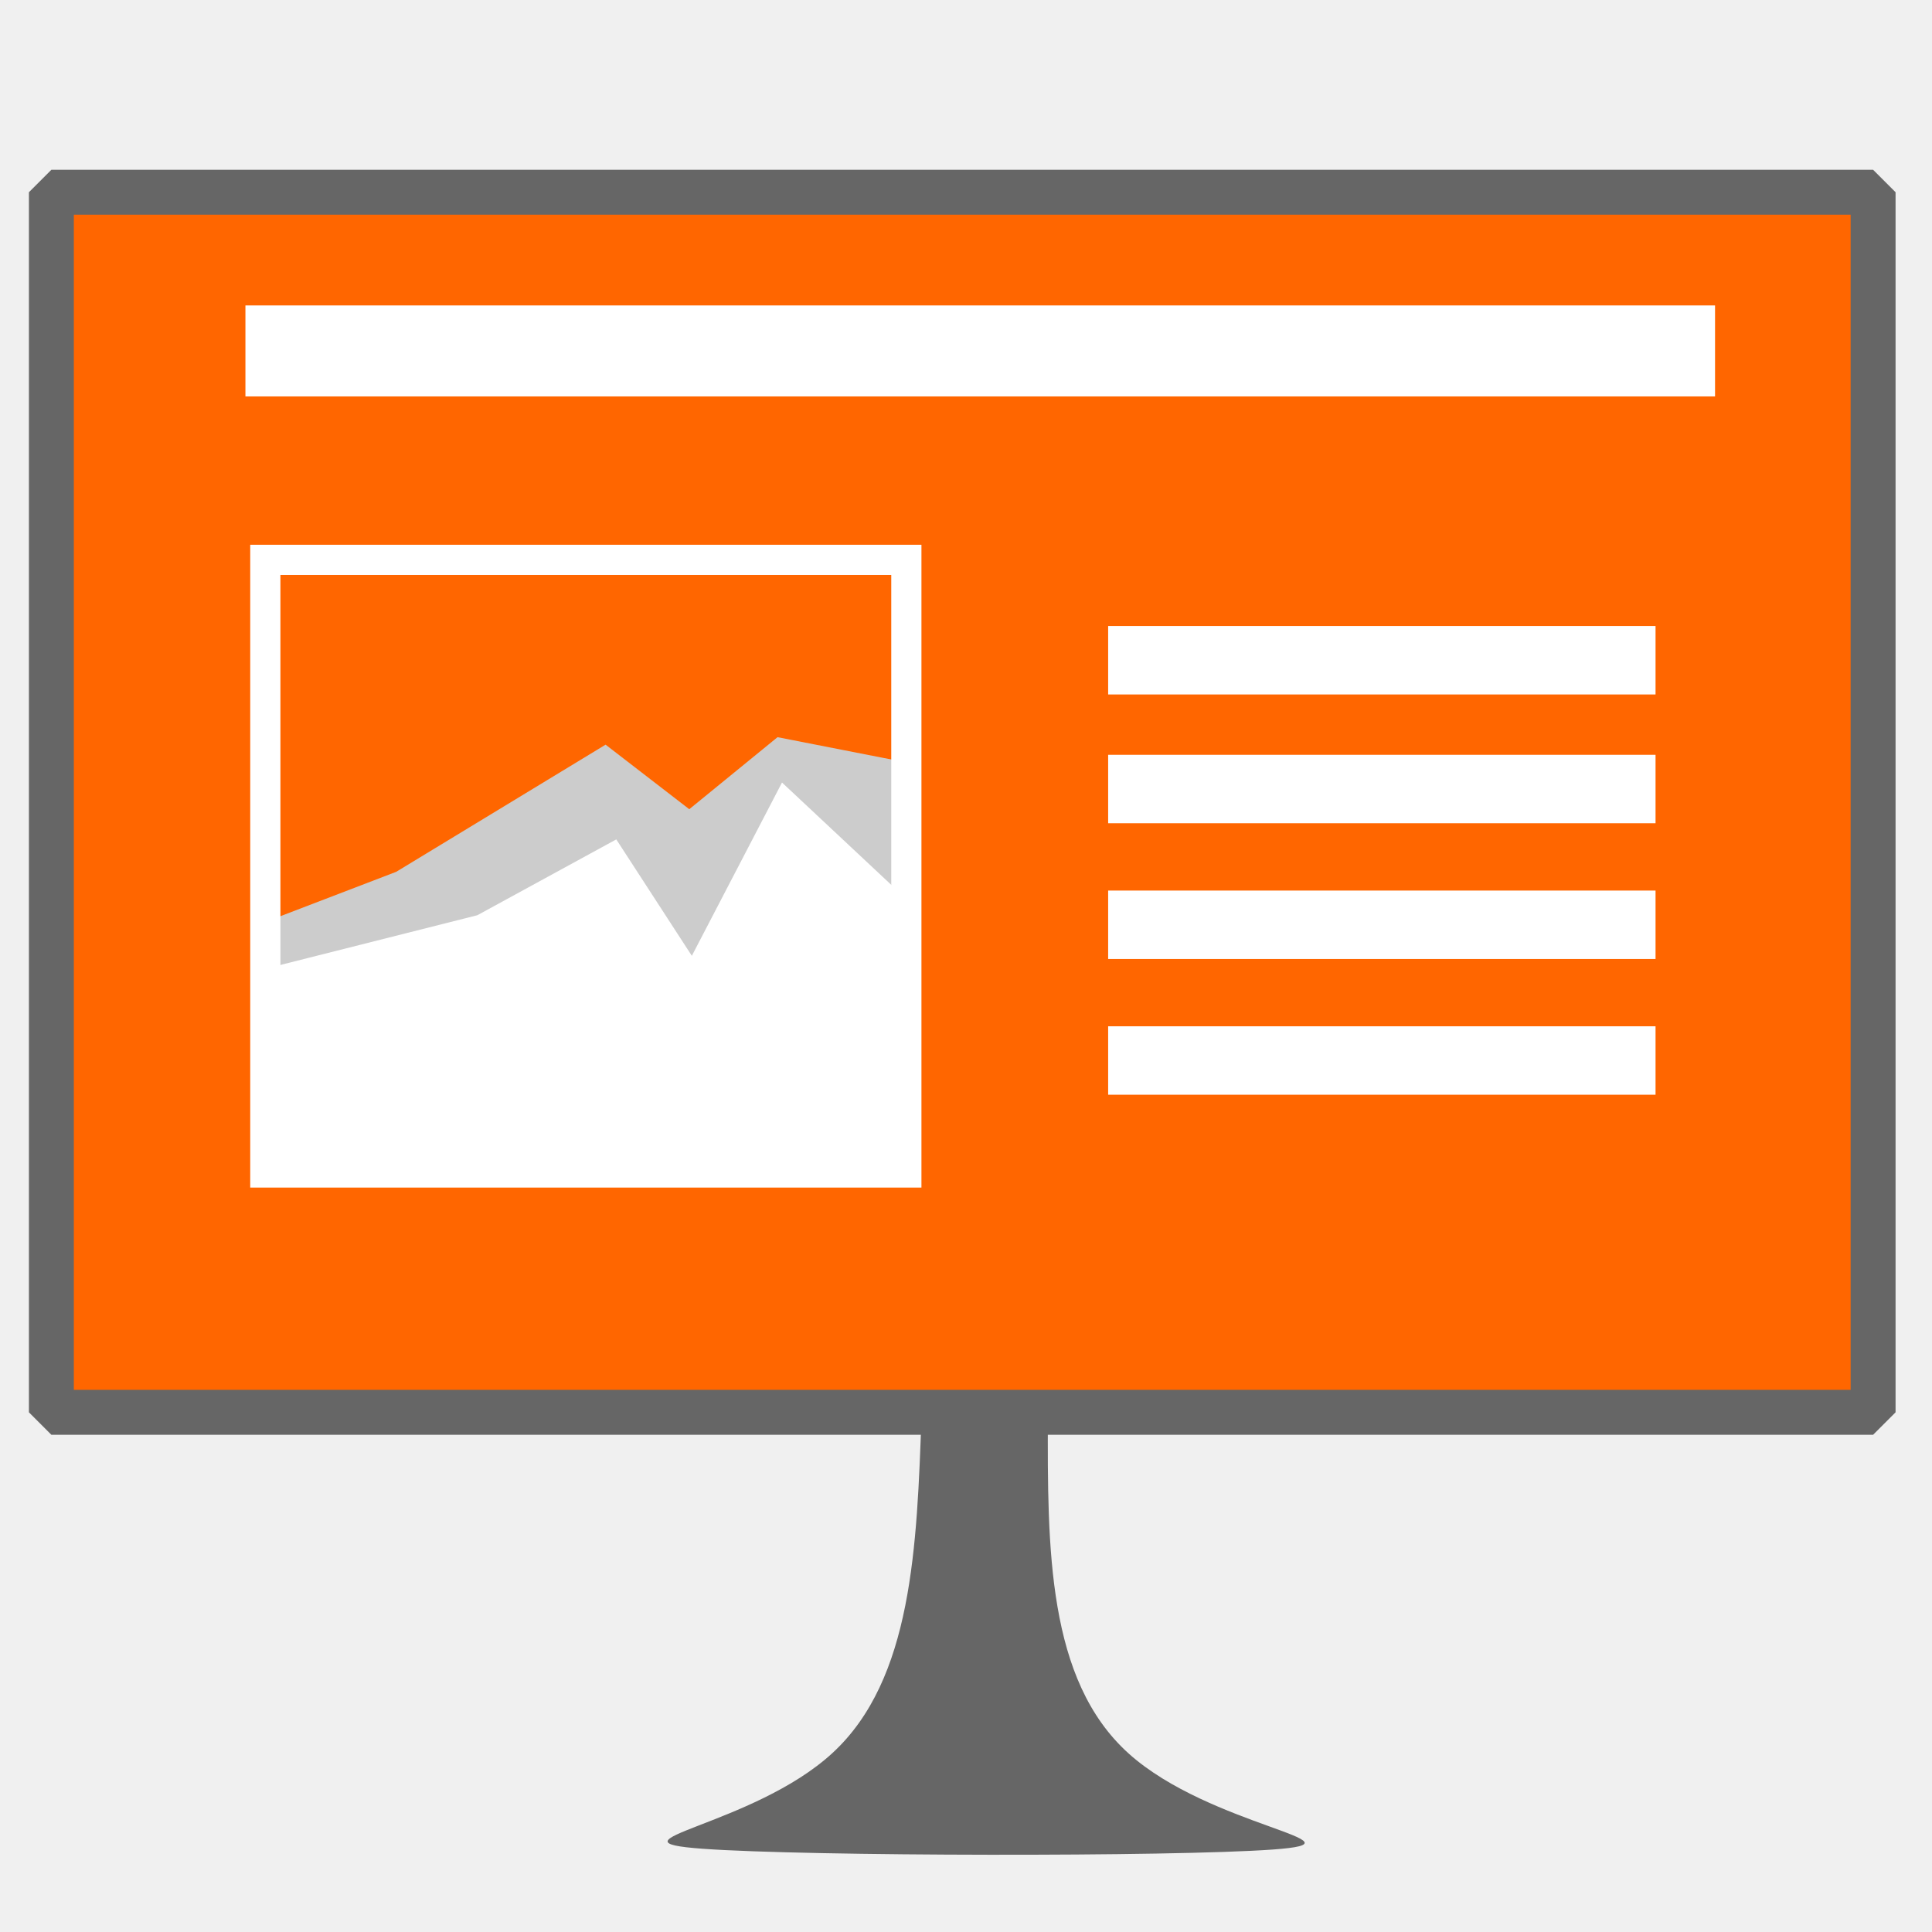
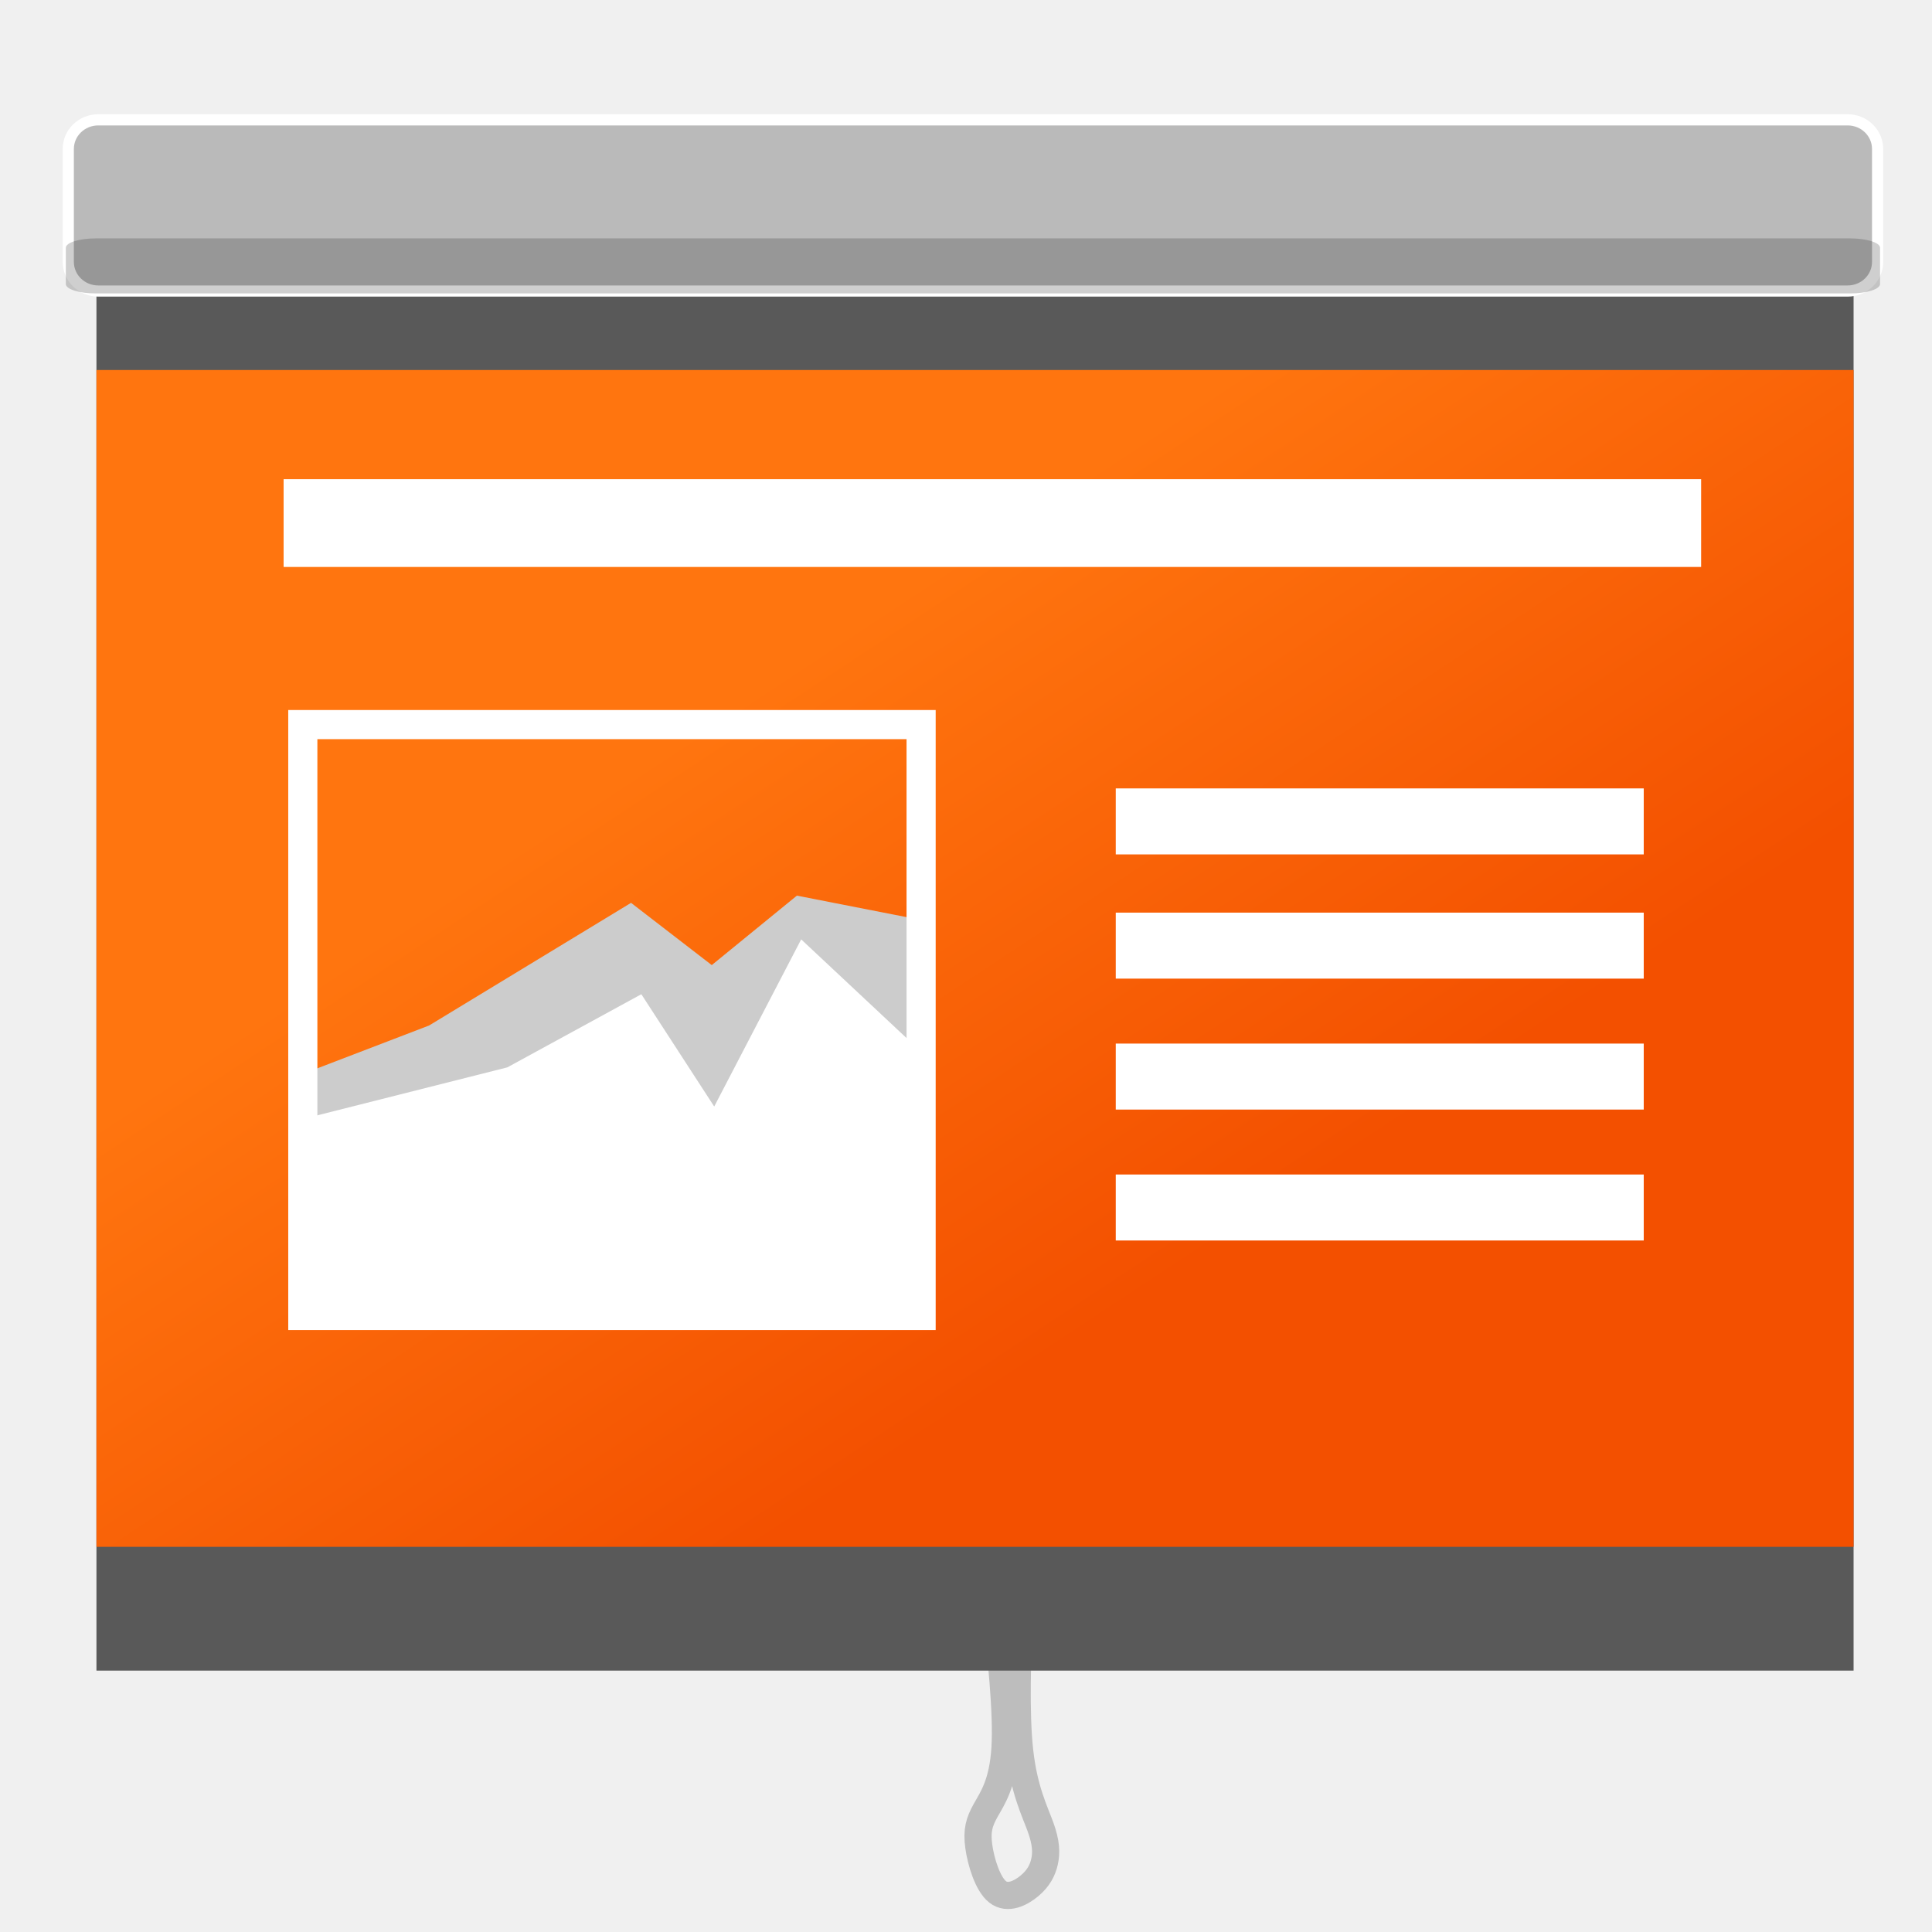
- <svg xmlns="http://www.w3.org/2000/svg" width="64px" height="64px" viewBox="0 0 64 64" version="1.1" id="SVGRoot">
+ <svg xmlns="http://www.w3.org/2000/svg" xmlns:xlink="http://www.w3.org/1999/xlink" width="64px" height="64px" viewBox="0 0 64 64" version="1.1" id="SVGRoot">
  <defs id="defs4485">
-     </defs>
+     <linearGradient id="linearGradient2861">
+       <stop style="stop-color:#f35000;stop-opacity:1" offset="0" id="stop2857" />
+       <stop style="stop-color:#ff750f;stop-opacity:1" offset="1" id="stop2859" />
+     </linearGradient>
+     <linearGradient xlink:href="#linearGradient2861" id="linearGradient2863" x1="36.043" y1="39.228" x2="22.427" y2="18.584" gradientUnits="userSpaceOnUse" gradientTransform="matrix(0.9645518,0,0,0.9645518,1.553623,6.11457)" />
+   </defs>
  <g id="layer1">
-     <rect style="opacity:1;fill:#ff6600;fill-opacity:1;fill-rule:nonzero;stroke:#666666;stroke-width:1.488;stroke-miterlimit:0;stroke-dasharray:none;stroke-dashoffset:0;stroke-opacity:1;paint-order:fill markers stroke" id="rect5044" width="60.347" height="40.417" x="1.702" y="6.368" />
-     <path style="fill:#666666;fill-opacity:1;stroke:none;stroke-width:1.933;stroke-linecap:butt;stroke-linejoin:miter;stroke-miterlimit:4;stroke-dasharray:none;stroke-opacity:1" d="m 34.712,46.917 c -0.014,4.365 -0.028,8.732 2.674,11.168 2.702,2.436 8.113,2.939 4.782,3.183 -3.33,0.243 -15.411,0.227 -18.885,-0.025 -3.474,-0.252 1.657,-0.739 4.298,-3.176 2.641,-2.437 2.794,-6.826 2.947,-11.212" id="path5056" />
-     <rect style="opacity:1;fill:#ffffff;fill-opacity:1;fill-rule:nonzero;stroke:none;stroke-width:0.197;stroke-miterlimit:4;stroke-dasharray:none;stroke-dashoffset:0;stroke-opacity:1;paint-order:fill markers stroke" id="rect5144" width="48.683" height="3.014" x="8.13" y="10.118" />
-     <rect style="opacity:1;fill:#ffffff;fill-opacity:1;fill-rule:nonzero;stroke:none;stroke-width:0.211;stroke-miterlimit:4;stroke-dasharray:none;stroke-dashoffset:0;stroke-opacity:1;paint-order:fill markers stroke" id="rect5146" width="18.133" height="2.267" x="36.709" y="25.004" />
-     <rect style="opacity:1;fill:#ffffff;fill-opacity:1;fill-rule:nonzero;stroke:none;stroke-width:0.211;stroke-miterlimit:4;stroke-dasharray:none;stroke-dashoffset:0;stroke-opacity:1;paint-order:fill markers stroke" id="rect5146-5" width="18.133" height="2.267" x="36.709" y="29.501" />
-     <rect style="opacity:1;fill:#ffffff;fill-opacity:1;fill-rule:nonzero;stroke:none;stroke-width:0.211;stroke-miterlimit:4;stroke-dasharray:none;stroke-dashoffset:0;stroke-opacity:1;paint-order:fill markers stroke" id="rect5146-3" width="18.133" height="2.267" x="36.709" y="33.997" />
-     <path style="fill:#cccccc;fill-opacity:1;stroke:none;stroke-width:0.578;stroke-linecap:butt;stroke-linejoin:miter;stroke-miterlimit:4;stroke-dasharray:none;stroke-opacity:1" d="m 8.77,30.549 4.355,-1.669 6.936,-4.212 2.772,2.138 2.924,-2.386 3.897,0.764 0.619,11.093 H 9.039 Z" id="path4543-7" />
-     <path style="fill:#ffffff;fill-opacity:1;stroke:none;stroke-width:0.578;stroke-linecap:butt;stroke-linejoin:miter;stroke-miterlimit:4;stroke-dasharray:none;stroke-opacity:1" d="m 8.708,32.112 7.105,-1.794 4.602,-2.512 2.503,3.857 2.987,-5.741 4.118,3.857 -10e-7,9.06 H 8.789 Z" id="path4543" />
-     <rect style="opacity:1;fill:#ffffff;fill-opacity:1;fill-rule:nonzero;stroke:none;stroke-width:0.211;stroke-miterlimit:4;stroke-dasharray:none;stroke-dashoffset:0;stroke-opacity:1;paint-order:fill markers stroke" id="rect5146-2" width="18.133" height="2.267" x="36.709" y="20.738" />
-     <rect style="opacity:1;fill:none;fill-opacity:1;fill-rule:nonzero;stroke:#ffffff;stroke-width:1;stroke-miterlimit:4;stroke-dasharray:none;stroke-dashoffset:0;stroke-opacity:1;paint-order:fill markers stroke" id="rect4541" width="21.235" height="20.294" x="8.789" y="18.546" />
+     <path style="fill:none;fill-opacity:1;stroke:#bdbdbd;stroke-width:0.9;stroke-linecap:butt;stroke-linejoin:miter;stroke-miterlimit:4;stroke-dasharray:none;stroke-opacity:1" d="m 32.96,53.004 c 0.202,1.868 0.404,3.733 0.331,4.911 -0.072,1.178 -0.42,1.664 -0.637,2.051 -0.217,0.387 -0.302,0.672 -0.232,1.188 0.07,0.516 0.295,1.256 0.626,1.517 0.331,0.261 0.767,0.041 1.056,-0.201 0.289,-0.242 0.432,-0.505 0.498,-0.801 0.066,-0.296 0.055,-0.626 -0.131,-1.141 -0.186,-0.516 -0.546,-1.218 -0.691,-2.503 -0.145,-1.285 -0.075,-3.152 -0.005,-5.019 0,0 -0.816,0 -0.816,0 z" id="path2916" />
+     <rect style="opacity:1;fill:#595959;fill-opacity:1;fill-rule:nonzero;stroke:none;stroke-width:1.589;stroke-miterlimit:0;stroke-dasharray:none;stroke-dashoffset:0;stroke-opacity:1;paint-order:fill markers stroke" id="rect5044-5" width="58.207" height="47.786" x="3.195" y="7.555" />
+     <rect style="opacity:1;fill:url(#linearGradient2863);fill-opacity:1;fill-rule:nonzero;stroke:none;stroke-width:1.435;stroke-miterlimit:0;stroke-dasharray:none;stroke-dashoffset:0;stroke-opacity:1;paint-order:fill markers stroke" id="rect5044" width="58.207" height="38.984" x="3.195" y="12.257" />
+     <rect style="opacity:1;fill:#ffffff;fill-opacity:1;fill-rule:nonzero;stroke:none;stroke-width:0.19;stroke-miterlimit:4;stroke-dasharray:none;stroke-dashoffset:0;stroke-opacity:1;paint-order:fill markers stroke" id="rect5144" width="46.957" height="2.907" x="9.395" y="15.874" />
+     <rect style="opacity:1;fill:#ffffff;fill-opacity:1;fill-rule:nonzero;stroke:none;stroke-width:0.203;stroke-miterlimit:4;stroke-dasharray:none;stroke-dashoffset:0;stroke-opacity:1;paint-order:fill markers stroke" id="rect5146" width="17.49" height="2.186" x="36.961" y="30.232" />
+     <rect style="opacity:1;fill:#ffffff;fill-opacity:1;fill-rule:nonzero;stroke:none;stroke-width:0.203;stroke-miterlimit:4;stroke-dasharray:none;stroke-dashoffset:0;stroke-opacity:1;paint-order:fill markers stroke" id="rect5146-5" width="17.49" height="2.186" x="36.961" y="34.57" />
+     <rect style="opacity:1;fill:#ffffff;fill-opacity:1;fill-rule:nonzero;stroke:none;stroke-width:0.203;stroke-miterlimit:4;stroke-dasharray:none;stroke-dashoffset:0;stroke-opacity:1;paint-order:fill markers stroke" id="rect5146-3" width="17.49" height="2.186" x="36.961" y="38.907" />
+     <path style="fill:#cccccc;fill-opacity:1;stroke:none;stroke-width:0.557;stroke-linecap:butt;stroke-linejoin:miter;stroke-miterlimit:4;stroke-dasharray:none;stroke-opacity:1" d="m 10.013,35.581 4.201,-1.61 6.69,-4.063 2.674,2.062 2.82,-2.301 3.759,0.737 0.597,10.7 H 10.272 Z" id="path4543-7" />
+     <path style="fill:#ffffff;fill-opacity:1;stroke:none;stroke-width:0.557;stroke-linecap:butt;stroke-linejoin:miter;stroke-miterlimit:4;stroke-dasharray:none;stroke-opacity:1" d="m 9.953,37.088 6.853,-1.73 4.439,-2.423 2.414,3.72 2.881,-5.537 3.972,3.72 -10e-7,8.739 H 10.031 Z" id="path4543" />
+     <rect style="opacity:1;fill:#ffffff;fill-opacity:1;fill-rule:nonzero;stroke:none;stroke-width:0.203;stroke-miterlimit:4;stroke-dasharray:none;stroke-dashoffset:0;stroke-opacity:1;paint-order:fill markers stroke" id="rect5146-2" width="17.49" height="2.186" x="36.961" y="26.117" />
+     <rect style="opacity:1;fill:none;fill-opacity:1;fill-rule:nonzero;stroke:#ffffff;stroke-width:0.965;stroke-miterlimit:4;stroke-dasharray:none;stroke-dashoffset:0;stroke-opacity:1;paint-order:fill markers stroke" id="rect4541" width="20.482" height="19.574" x="10.031" y="24.003" />
+     <rect style="opacity:1;fill:#bababa;fill-opacity:1;fill-rule:nonzero;stroke:#ffffff;stroke-width:0.37;stroke-miterlimit:4;stroke-dasharray:none;stroke-dashoffset:0;stroke-opacity:1;paint-order:fill markers stroke" id="rect2899" width="59.936" height="5.671" x="2.262" y="3.97" rx="0.992" ry="0.964" />
+     <rect style="opacity:1;fill:#000000;fill-opacity:0.19;fill-rule:nonzero;stroke:none;stroke-width:0.21;stroke-miterlimit:4;stroke-dasharray:none;stroke-dashoffset:0;stroke-opacity:1;paint-order:fill markers stroke" id="rect2899-3" width="60.098" height="1.823" x="2.181" y="7.897" rx="0.995" ry="0.31" />
  </g>
</svg>
